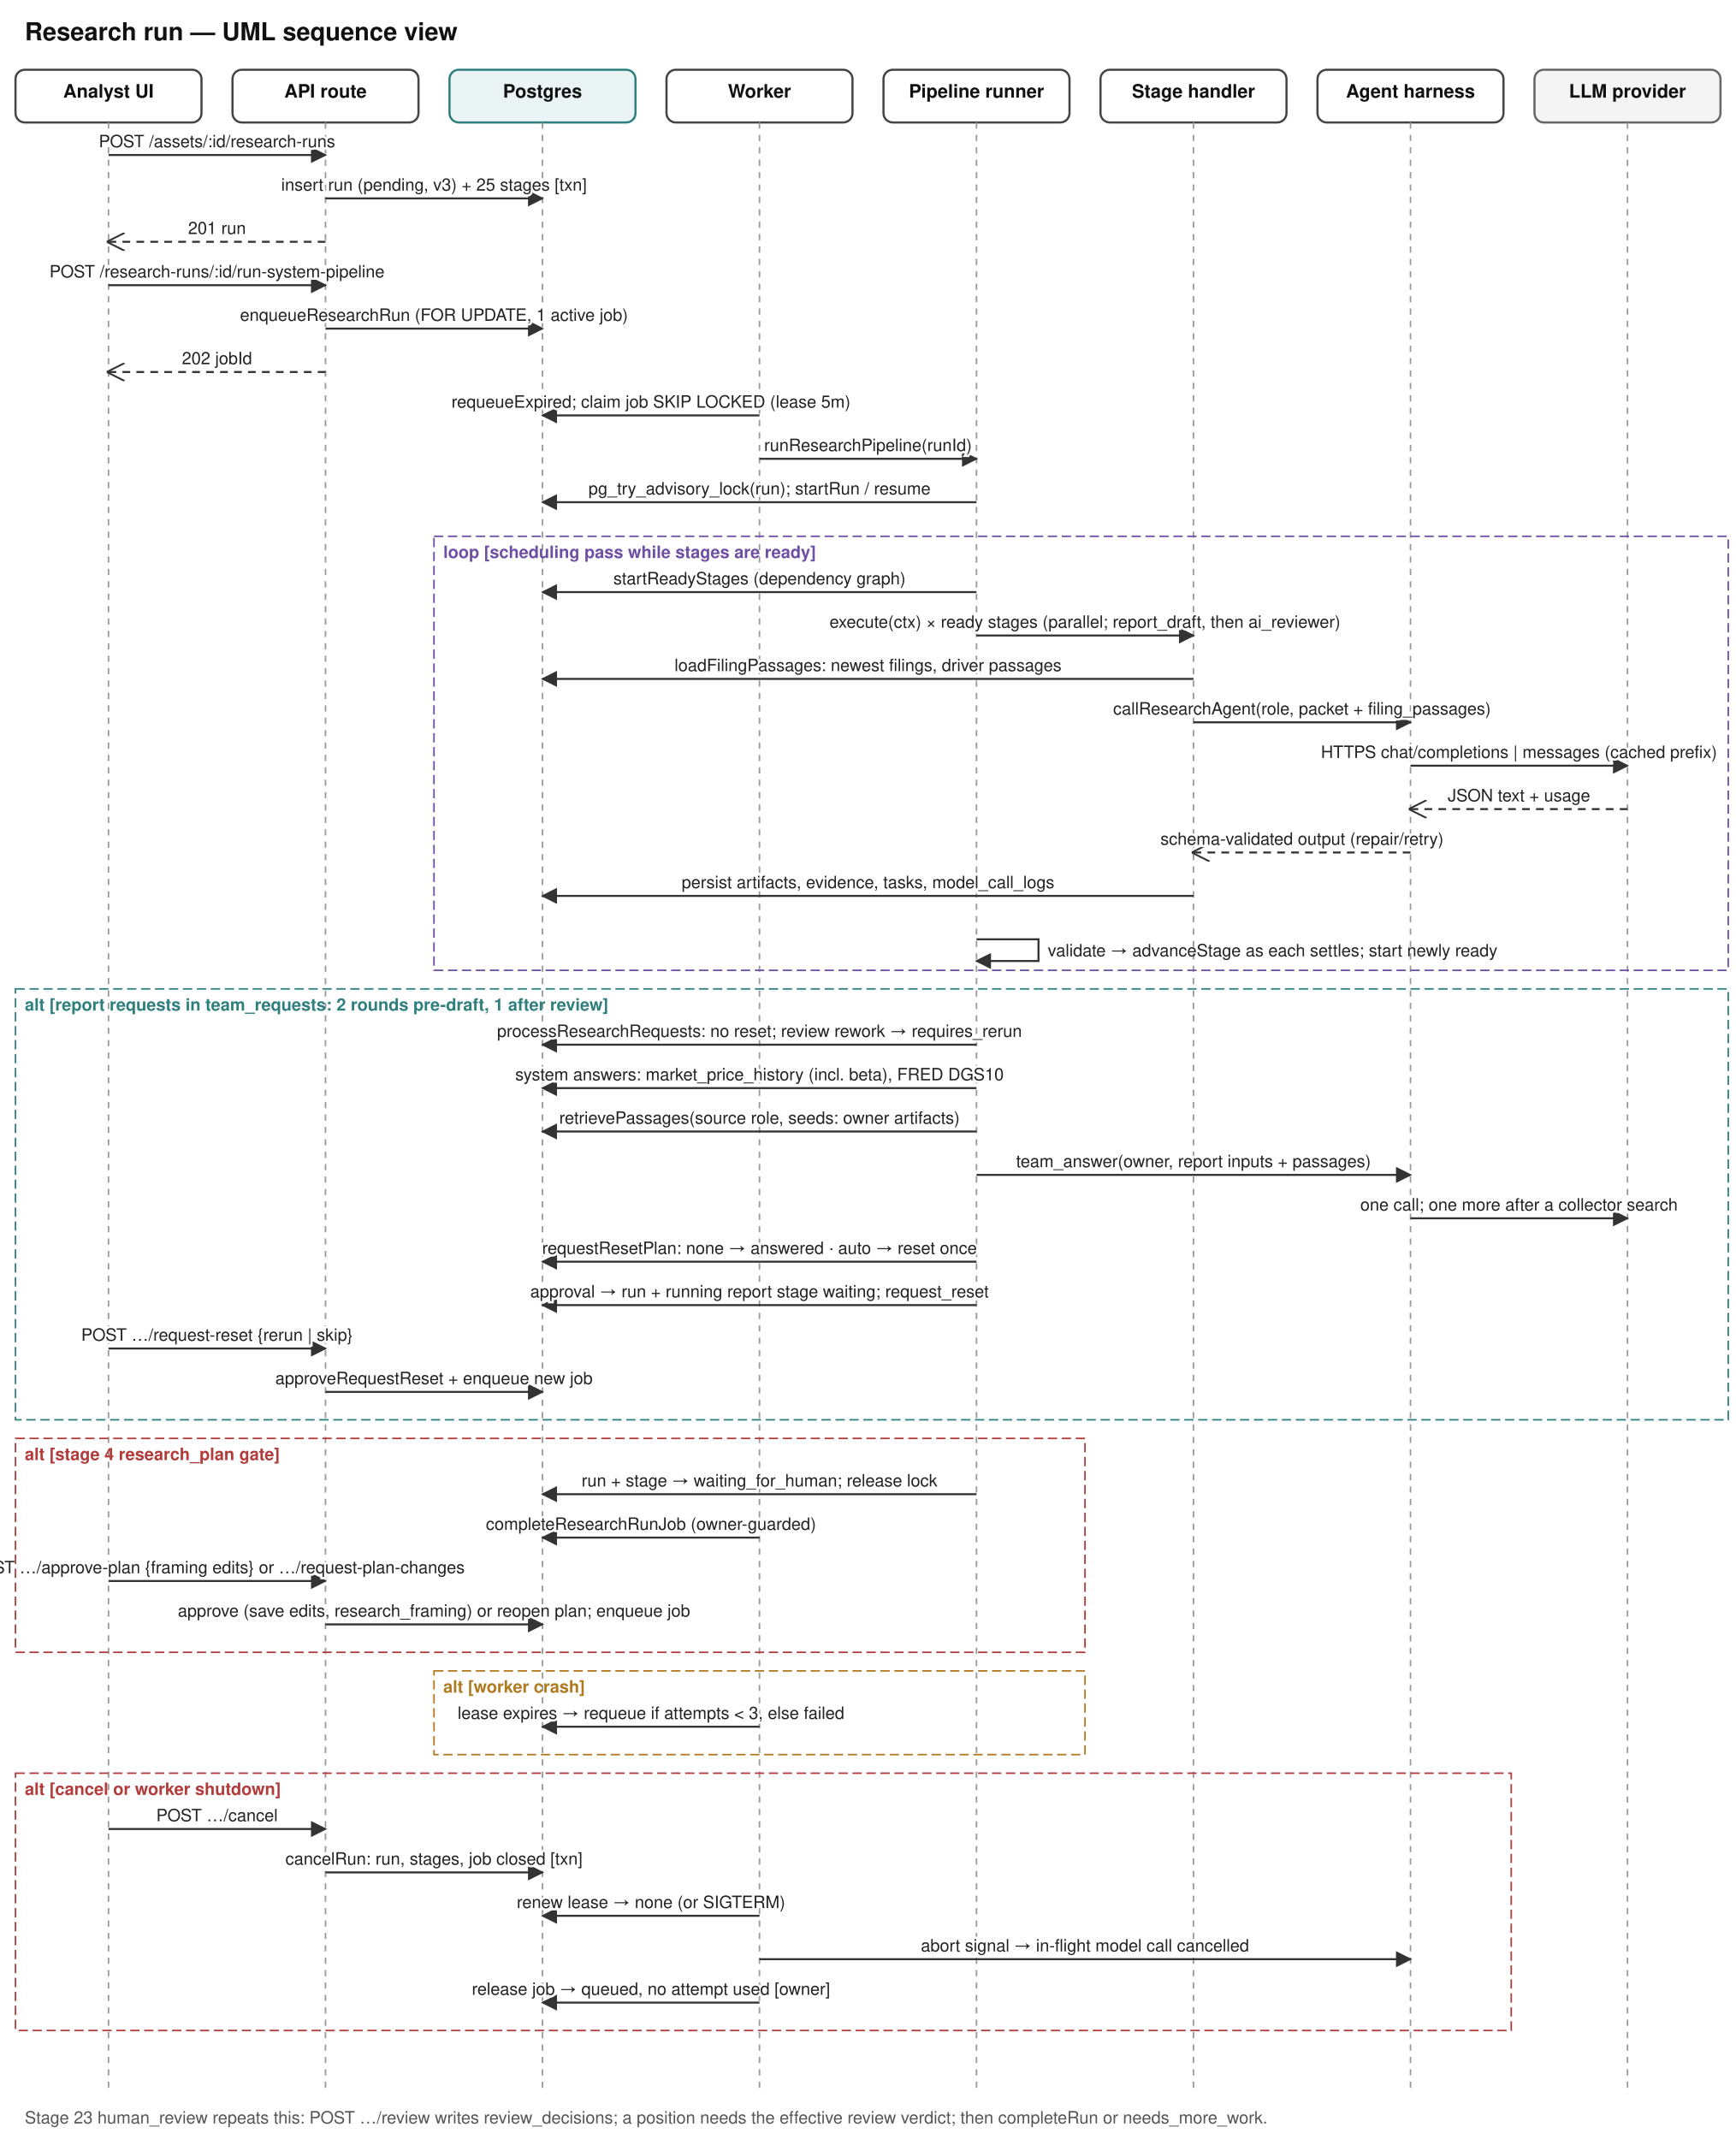
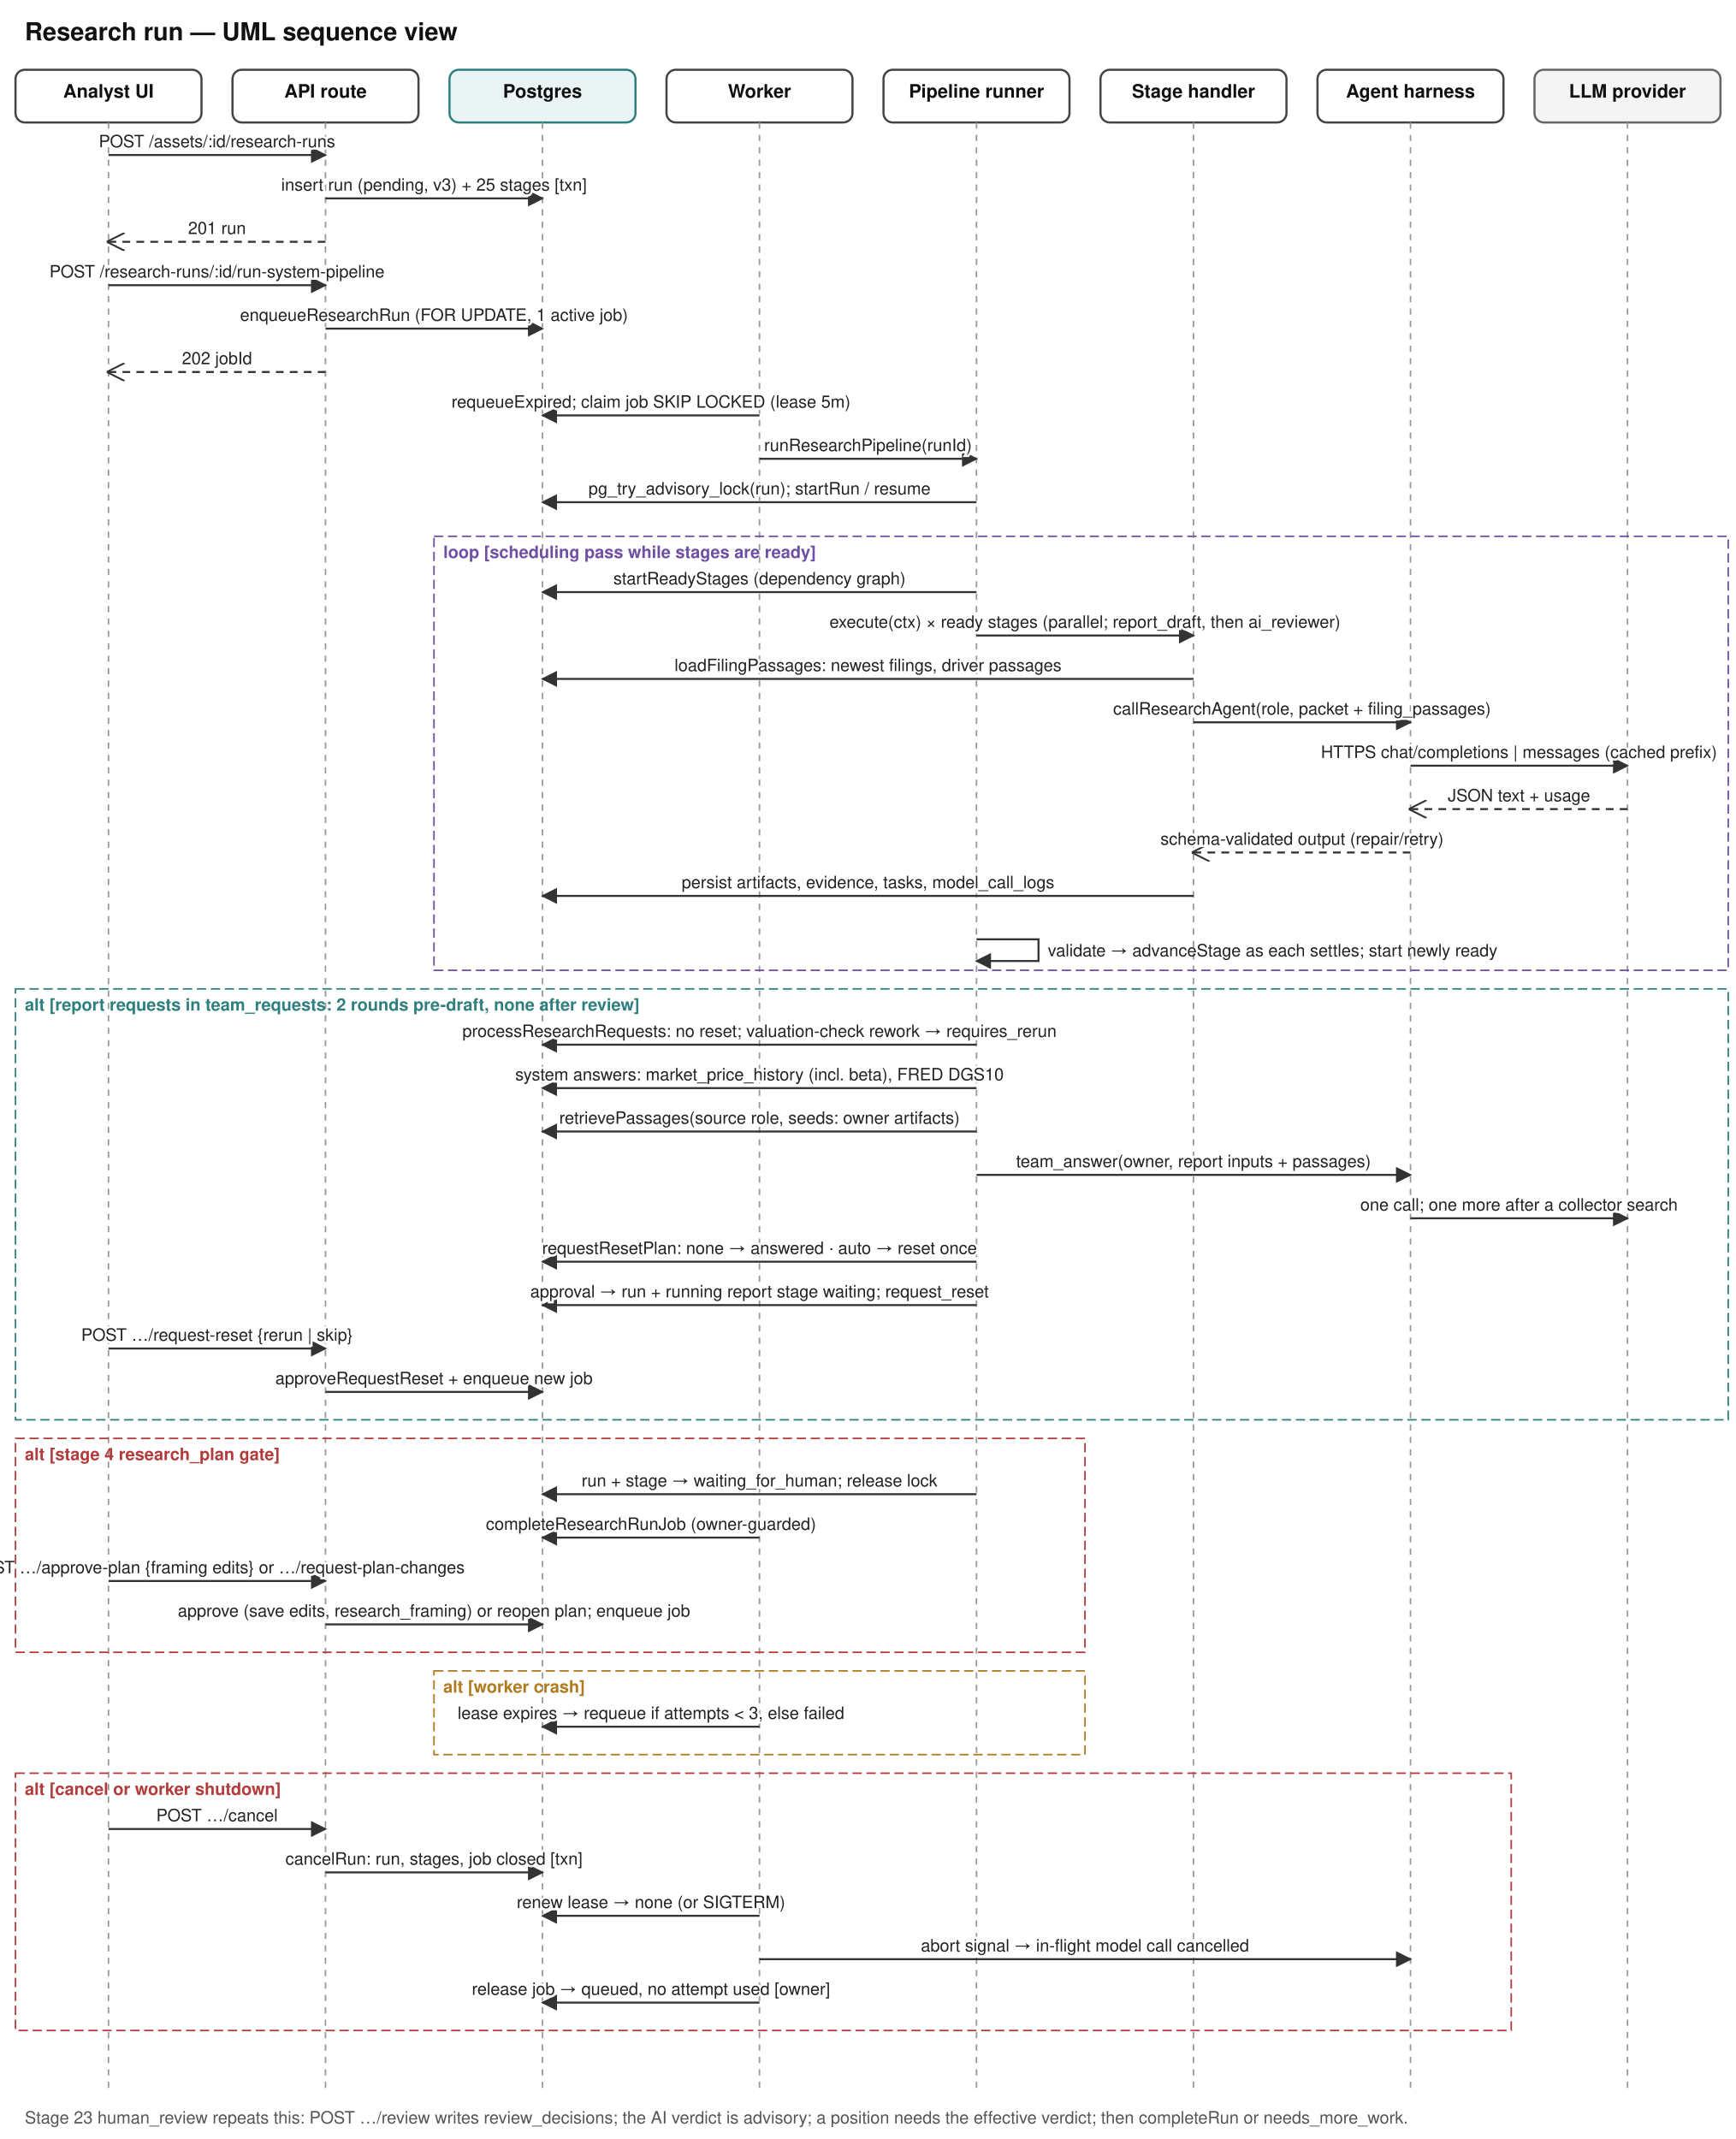
<svg xmlns="http://www.w3.org/2000/svg" viewBox="0 0 1120 1380" width="1120" height="1380" role="img" aria-labelledby="t d" font-family="Helvetica, Arial, sans-serif" font-size="13">
  <defs>
    <marker id="a" viewBox="0 0 10 10" refX="9" refY="5" markerWidth="8" markerHeight="8" orient="auto-start-reverse">
      <path d="M0,0 L10,5 L0,10 z" fill="#333" />
    </marker>
    <marker id="o" viewBox="0 0 10 10" refX="9" refY="5" markerWidth="9" markerHeight="9" orient="auto-start-reverse">
      <path d="M0,0 L10,5 L0,10" fill="none" stroke="#333" />
    </marker>
  </defs>
  <rect x="0" y="0" width="1120" height="1380" fill="#ffffff" />
  <text x="16" y="26" font-size="16" font-weight="bold" fill="#111">Research run — UML sequence view</text>
  <rect x="10" y="45" width="120" height="34" rx="6" fill="#ffffff" stroke="#444444" stroke-width="1.4" />
  <text x="70.0" y="63" font-size="12" font-weight="bold" text-anchor="middle" fill="#111">Analyst UI</text>
  <line x1="70" y1="79" x2="70" y2="1350" stroke="#999" stroke-dasharray="4 4" />
  <rect x="150" y="45" width="120" height="34" rx="6" fill="#ffffff" stroke="#444444" stroke-width="1.4" />
  <text x="210.0" y="63" font-size="12" font-weight="bold" text-anchor="middle" fill="#111">API route</text>
  <line x1="210" y1="79" x2="210" y2="1350" stroke="#999" stroke-dasharray="4 4" />
  <rect x="290" y="45" width="120" height="34" rx="6" fill="#eaf4f4" stroke="#2f7f7f" stroke-width="1.4" />
  <text x="350.0" y="63" font-size="12" font-weight="bold" text-anchor="middle" fill="#111">Postgres</text>
  <line x1="350" y1="79" x2="350" y2="1350" stroke="#999" stroke-dasharray="4 4" />
  <rect x="430" y="45" width="120" height="34" rx="6" fill="#ffffff" stroke="#444444" stroke-width="1.4" />
  <text x="490.0" y="63" font-size="12" font-weight="bold" text-anchor="middle" fill="#111">Worker</text>
  <line x1="490" y1="79" x2="490" y2="1350" stroke="#999" stroke-dasharray="4 4" />
  <rect x="570" y="45" width="120" height="34" rx="6" fill="#ffffff" stroke="#444444" stroke-width="1.4" />
  <text x="630.0" y="63" font-size="12" font-weight="bold" text-anchor="middle" fill="#111">Pipeline runner</text>
  <line x1="630" y1="79" x2="630" y2="1350" stroke="#999" stroke-dasharray="4 4" />
  <rect x="710" y="45" width="120" height="34" rx="6" fill="#ffffff" stroke="#444444" stroke-width="1.4" />
  <text x="770.0" y="63" font-size="12" font-weight="bold" text-anchor="middle" fill="#111">Stage handler</text>
  <line x1="770" y1="79" x2="770" y2="1350" stroke="#999" stroke-dasharray="4 4" />
  <rect x="850" y="45" width="120" height="34" rx="6" fill="#ffffff" stroke="#444444" stroke-width="1.4" />
  <text x="910.0" y="63" font-size="12" font-weight="bold" text-anchor="middle" fill="#111">Agent harness</text>
  <line x1="910" y1="79" x2="910" y2="1350" stroke="#999" stroke-dasharray="4 4" />
  <rect x="990" y="45" width="120" height="34" rx="6" fill="#f4f4f4" stroke="#666666" stroke-width="1.4" />
  <text x="1050.0" y="63" font-size="12" font-weight="bold" text-anchor="middle" fill="#111">LLM provider</text>
  <line x1="1050" y1="79" x2="1050" y2="1350" stroke="#999" stroke-dasharray="4 4" />
  <path d="M70,100 L210,100" fill="none" stroke="#333" stroke-width="1.3" marker-end="url(#a)" />
  <text x="140.0" y="95" font-size="11" text-anchor="middle" fill="#222" stroke="#ffffff" stroke-width="3" paint-order="stroke">POST /assets/:id/research-runs</text>
  <path d="M210,128 L350,128" fill="none" stroke="#333" stroke-width="1.3" marker-end="url(#a)" />
  <text x="280.0" y="123" font-size="11" text-anchor="middle" fill="#222" stroke="#ffffff" stroke-width="3" paint-order="stroke">insert run (pending, v3) + 25 stages [txn]</text>
  <path d="M210,156 L70,156" fill="none" stroke="#333" stroke-width="1.3" stroke-dasharray="5 4" marker-end="url(#o)" />
  <text x="140.0" y="151" font-size="11" text-anchor="middle" fill="#222" stroke="#ffffff" stroke-width="3" paint-order="stroke">201 run</text>
  <path d="M70,184 L210,184" fill="none" stroke="#333" stroke-width="1.3" marker-end="url(#a)" />
  <text x="140.0" y="179" font-size="11" text-anchor="middle" fill="#222" stroke="#ffffff" stroke-width="3" paint-order="stroke">POST /research-runs/:id/run-system-pipeline</text>
  <path d="M210,212 L350,212" fill="none" stroke="#333" stroke-width="1.3" marker-end="url(#a)" />
  <text x="280.0" y="207" font-size="11" text-anchor="middle" fill="#222" stroke="#ffffff" stroke-width="3" paint-order="stroke">enqueueResearchRun (FOR UPDATE, 1 active job)</text>
  <path d="M210,240 L70,240" fill="none" stroke="#333" stroke-width="1.3" stroke-dasharray="5 4" marker-end="url(#o)" />
  <text x="140.0" y="235" font-size="11" text-anchor="middle" fill="#222" stroke="#ffffff" stroke-width="3" paint-order="stroke">202 jobId</text>
  <path d="M490,268 L350,268" fill="none" stroke="#333" stroke-width="1.3" marker-end="url(#a)" />
  <text x="420.0" y="263" font-size="11" text-anchor="middle" fill="#222" stroke="#ffffff" stroke-width="3" paint-order="stroke">requeueExpired; claim job SKIP LOCKED (lease 5m)</text>
  <path d="M490,296 L630,296" fill="none" stroke="#333" stroke-width="1.3" marker-end="url(#a)" />
  <text x="560.0" y="291" font-size="11" text-anchor="middle" fill="#222" stroke="#ffffff" stroke-width="3" paint-order="stroke">runResearchPipeline(runId)</text>
  <path d="M630,324 L350,324" fill="none" stroke="#333" stroke-width="1.3" marker-end="url(#a)" />
  <text x="490.0" y="319" font-size="11" text-anchor="middle" fill="#222" stroke="#ffffff" stroke-width="3" paint-order="stroke">pg_try_advisory_lock(run); startRun / resume</text>
  <text x="286" y="360" font-size="11" font-weight="bold" text-anchor="start" fill="#6f4fa3">loop [scheduling pass while stages are ready]</text>
  <path d="M630,382 L350,382" fill="none" stroke="#333" stroke-width="1.3" marker-end="url(#a)" />
  <text x="490.0" y="377" font-size="11" text-anchor="middle" fill="#222" stroke="#ffffff" stroke-width="3" paint-order="stroke">startReadyStages (dependency graph)</text>
  <path d="M630,410 L770,410" fill="none" stroke="#333" stroke-width="1.3" marker-end="url(#a)" />
  <text x="700.0" y="405" font-size="11" text-anchor="middle" fill="#222" stroke="#ffffff" stroke-width="3" paint-order="stroke">execute(ctx) × ready stages (parallel; report_draft, then ai_reviewer)</text>
  <path d="M770,438 L350,438" fill="none" stroke="#333" stroke-width="1.3" marker-end="url(#a)" />
  <text x="560.0" y="433" font-size="11" text-anchor="middle" fill="#222" stroke="#ffffff" stroke-width="3" paint-order="stroke">loadFilingPassages: newest filings, driver passages</text>
  <path d="M770,466 L910,466" fill="none" stroke="#333" stroke-width="1.3" marker-end="url(#a)" />
  <text x="840.0" y="461" font-size="11" text-anchor="middle" fill="#222" stroke="#ffffff" stroke-width="3" paint-order="stroke">callResearchAgent(role, packet + filing_passages)</text>
  <path d="M910,494 L1050,494" fill="none" stroke="#333" stroke-width="1.3" marker-end="url(#a)" />
  <text x="980.0" y="489" font-size="11" text-anchor="middle" fill="#222" stroke="#ffffff" stroke-width="3" paint-order="stroke">HTTPS chat/completions | messages (cached prefix)</text>
  <path d="M1050,522 L910,522" fill="none" stroke="#333" stroke-width="1.3" stroke-dasharray="5 4" marker-end="url(#o)" />
  <text x="980.0" y="517" font-size="11" text-anchor="middle" fill="#222" stroke="#ffffff" stroke-width="3" paint-order="stroke">JSON text + usage</text>
  <path d="M910,550 L770,550" fill="none" stroke="#333" stroke-width="1.3" stroke-dasharray="5 4" marker-end="url(#o)" />
  <text x="840.0" y="545" font-size="11" text-anchor="middle" fill="#222" stroke="#ffffff" stroke-width="3" paint-order="stroke">schema-validated output (repair/retry)</text>
  <path d="M770,578 L350,578" fill="none" stroke="#333" stroke-width="1.3" marker-end="url(#a)" />
  <text x="560.0" y="573" font-size="11" text-anchor="middle" fill="#222" stroke="#ffffff" stroke-width="3" paint-order="stroke">persist artifacts, evidence, tasks, model_call_logs</text>
  <path d="M630,606 h40 v14 h-40" fill="none" stroke="#333" stroke-width="1.3" marker-end="url(#a)" />
  <text x="676" y="617" font-size="11" font-weight="normal" text-anchor="start" fill="#222">validate → advanceStage as each settles; start newly ready</text>
  <rect x="280" y="346" width="835" height="280" fill="none" stroke="#6f4fa3" stroke-dasharray="6 3" />
-   <text x="16" y="652" font-size="11" font-weight="bold" text-anchor="start" fill="#2f7f7f">alt [report requests in team_requests: 2 rounds pre-draft, 1 after review]</text>
+   <text x="16" y="652" font-size="11" font-weight="bold" text-anchor="start" fill="#2f7f7f">alt [report requests in team_requests: 2 rounds pre-draft, none after review]</text>
  <path d="M630,674 L350,674" fill="none" stroke="#333" stroke-width="1.3" marker-end="url(#a)" />
-   <text x="490.0" y="669" font-size="11" text-anchor="middle" fill="#222" stroke="#ffffff" stroke-width="3" paint-order="stroke">processResearchRequests: no reset; review rework → requires_rerun</text>
+   <text x="490.0" y="669" font-size="11" text-anchor="middle" fill="#222" stroke="#ffffff" stroke-width="3" paint-order="stroke">processResearchRequests: no reset; valuation-check rework → requires_rerun</text>
  <path d="M630,702 L350,702" fill="none" stroke="#333" stroke-width="1.3" marker-end="url(#a)" />
  <text x="490.0" y="697" font-size="11" text-anchor="middle" fill="#222" stroke="#ffffff" stroke-width="3" paint-order="stroke">system answers: market_price_history (incl. beta), FRED DGS10</text>
  <path d="M630,730 L350,730" fill="none" stroke="#333" stroke-width="1.3" marker-end="url(#a)" />
  <text x="490.0" y="725" font-size="11" text-anchor="middle" fill="#222" stroke="#ffffff" stroke-width="3" paint-order="stroke">retrievePassages(source role, seeds: owner artifacts)</text>
  <path d="M630,758 L910,758" fill="none" stroke="#333" stroke-width="1.3" marker-end="url(#a)" />
  <text x="770.0" y="753" font-size="11" text-anchor="middle" fill="#222" stroke="#ffffff" stroke-width="3" paint-order="stroke">team_answer(owner, report inputs + passages)</text>
  <path d="M910,786 L1050,786" fill="none" stroke="#333" stroke-width="1.3" marker-end="url(#a)" />
  <text x="980.0" y="781" font-size="11" text-anchor="middle" fill="#222" stroke="#ffffff" stroke-width="3" paint-order="stroke">one call; one more after a collector search</text>
  <path d="M630,814 L350,814" fill="none" stroke="#333" stroke-width="1.3" marker-end="url(#a)" />
  <text x="490.0" y="809" font-size="11" text-anchor="middle" fill="#222" stroke="#ffffff" stroke-width="3" paint-order="stroke">requestResetPlan: none → answered · auto → reset once</text>
  <path d="M630,842 L350,842" fill="none" stroke="#333" stroke-width="1.3" marker-end="url(#a)" />
  <text x="490.0" y="837" font-size="11" text-anchor="middle" fill="#222" stroke="#ffffff" stroke-width="3" paint-order="stroke">approval → run + running report stage waiting; request_reset</text>
  <path d="M70,870 L210,870" fill="none" stroke="#333" stroke-width="1.3" marker-end="url(#a)" />
  <text x="140.0" y="865" font-size="11" text-anchor="middle" fill="#222" stroke="#ffffff" stroke-width="3" paint-order="stroke">POST …/request-reset {rerun | skip}</text>
  <path d="M210,898 L350,898" fill="none" stroke="#333" stroke-width="1.3" marker-end="url(#a)" />
  <text x="280.0" y="893" font-size="11" text-anchor="middle" fill="#222" stroke="#ffffff" stroke-width="3" paint-order="stroke">approveRequestReset + enqueue new job</text>
  <rect x="10" y="638" width="1105" height="278" fill="none" stroke="#2f7f7f" stroke-dasharray="6 3" />
  <text x="16" y="942" font-size="11" font-weight="bold" text-anchor="start" fill="#b23b3b">alt [stage 4 research_plan gate]</text>
  <path d="M630,964 L350,964" fill="none" stroke="#333" stroke-width="1.3" marker-end="url(#a)" />
  <text x="490.0" y="959" font-size="11" text-anchor="middle" fill="#222" stroke="#ffffff" stroke-width="3" paint-order="stroke">run + stage → waiting_for_human; release lock</text>
  <path d="M490,992 L350,992" fill="none" stroke="#333" stroke-width="1.3" marker-end="url(#a)" />
  <text x="420.0" y="987" font-size="11" text-anchor="middle" fill="#222" stroke="#ffffff" stroke-width="3" paint-order="stroke">completeResearchRunJob (owner-guarded)</text>
  <path d="M70,1020 L210,1020" fill="none" stroke="#333" stroke-width="1.3" marker-end="url(#a)" />
  <text x="140.0" y="1015" font-size="11" text-anchor="middle" fill="#222" stroke="#ffffff" stroke-width="3" paint-order="stroke">POST …/approve-plan {framing edits} or …/request-plan-changes</text>
  <path d="M210,1048 L350,1048" fill="none" stroke="#333" stroke-width="1.3" marker-end="url(#a)" />
  <text x="280.0" y="1043" font-size="11" text-anchor="middle" fill="#222" stroke="#ffffff" stroke-width="3" paint-order="stroke">approve (save edits, research_framing) or reopen plan; enqueue job</text>
  <rect x="10" y="928" width="690" height="138" fill="none" stroke="#b23b3b" stroke-dasharray="6 3" />
  <text x="286" y="1092" font-size="11" font-weight="bold" text-anchor="start" fill="#b07a1f">alt [worker crash]</text>
  <path d="M490,1114 L350,1114" fill="none" stroke="#333" stroke-width="1.3" marker-end="url(#a)" />
  <text x="420.0" y="1109" font-size="11" text-anchor="middle" fill="#222" stroke="#ffffff" stroke-width="3" paint-order="stroke">lease expires → requeue if attempts &lt; 3, else failed</text>
  <rect x="280" y="1078" width="420" height="54" fill="none" stroke="#b07a1f" stroke-dasharray="6 3" />
  <text x="16" y="1158" font-size="11" font-weight="bold" text-anchor="start" fill="#b23b3b">alt [cancel or worker shutdown]</text>
  <path d="M70,1180 L210,1180" fill="none" stroke="#333" stroke-width="1.3" marker-end="url(#a)" />
  <text x="140.0" y="1175" font-size="11" text-anchor="middle" fill="#222" stroke="#ffffff" stroke-width="3" paint-order="stroke">POST …/cancel</text>
  <path d="M210,1208 L350,1208" fill="none" stroke="#333" stroke-width="1.3" marker-end="url(#a)" />
  <text x="280.0" y="1203" font-size="11" text-anchor="middle" fill="#222" stroke="#ffffff" stroke-width="3" paint-order="stroke">cancelRun: run, stages, job closed [txn]</text>
  <path d="M490,1236 L350,1236" fill="none" stroke="#333" stroke-width="1.3" marker-end="url(#a)" />
  <text x="420.0" y="1231" font-size="11" text-anchor="middle" fill="#222" stroke="#ffffff" stroke-width="3" paint-order="stroke">renew lease → none (or SIGTERM)</text>
  <path d="M490,1264 L910,1264" fill="none" stroke="#333" stroke-width="1.3" marker-end="url(#a)" />
  <text x="700.0" y="1259" font-size="11" text-anchor="middle" fill="#222" stroke="#ffffff" stroke-width="3" paint-order="stroke">abort signal → in-flight model call cancelled</text>
  <path d="M490,1292 L350,1292" fill="none" stroke="#333" stroke-width="1.3" marker-end="url(#a)" />
  <text x="420.0" y="1287" font-size="11" text-anchor="middle" fill="#222" stroke="#ffffff" stroke-width="3" paint-order="stroke">release job → queued, no attempt used [owner]</text>
  <rect x="10" y="1144" width="965" height="166" fill="none" stroke="#b23b3b" stroke-dasharray="6 3" />
-   <text x="16" y="1370" font-size="11" font-weight="normal" text-anchor="start" fill="#555">Stage 23 human_review repeats this: POST …/review writes review_decisions; a position needs the effective review verdict; then completeRun or needs_more_work.</text>
+   <text x="16" y="1370" font-size="11" font-weight="normal" text-anchor="start" fill="#555">Stage 23 human_review repeats this: POST …/review writes review_decisions; the AI verdict is advisory; a position needs the effective verdict; then completeRun or needs_more_work.</text>
</svg>
